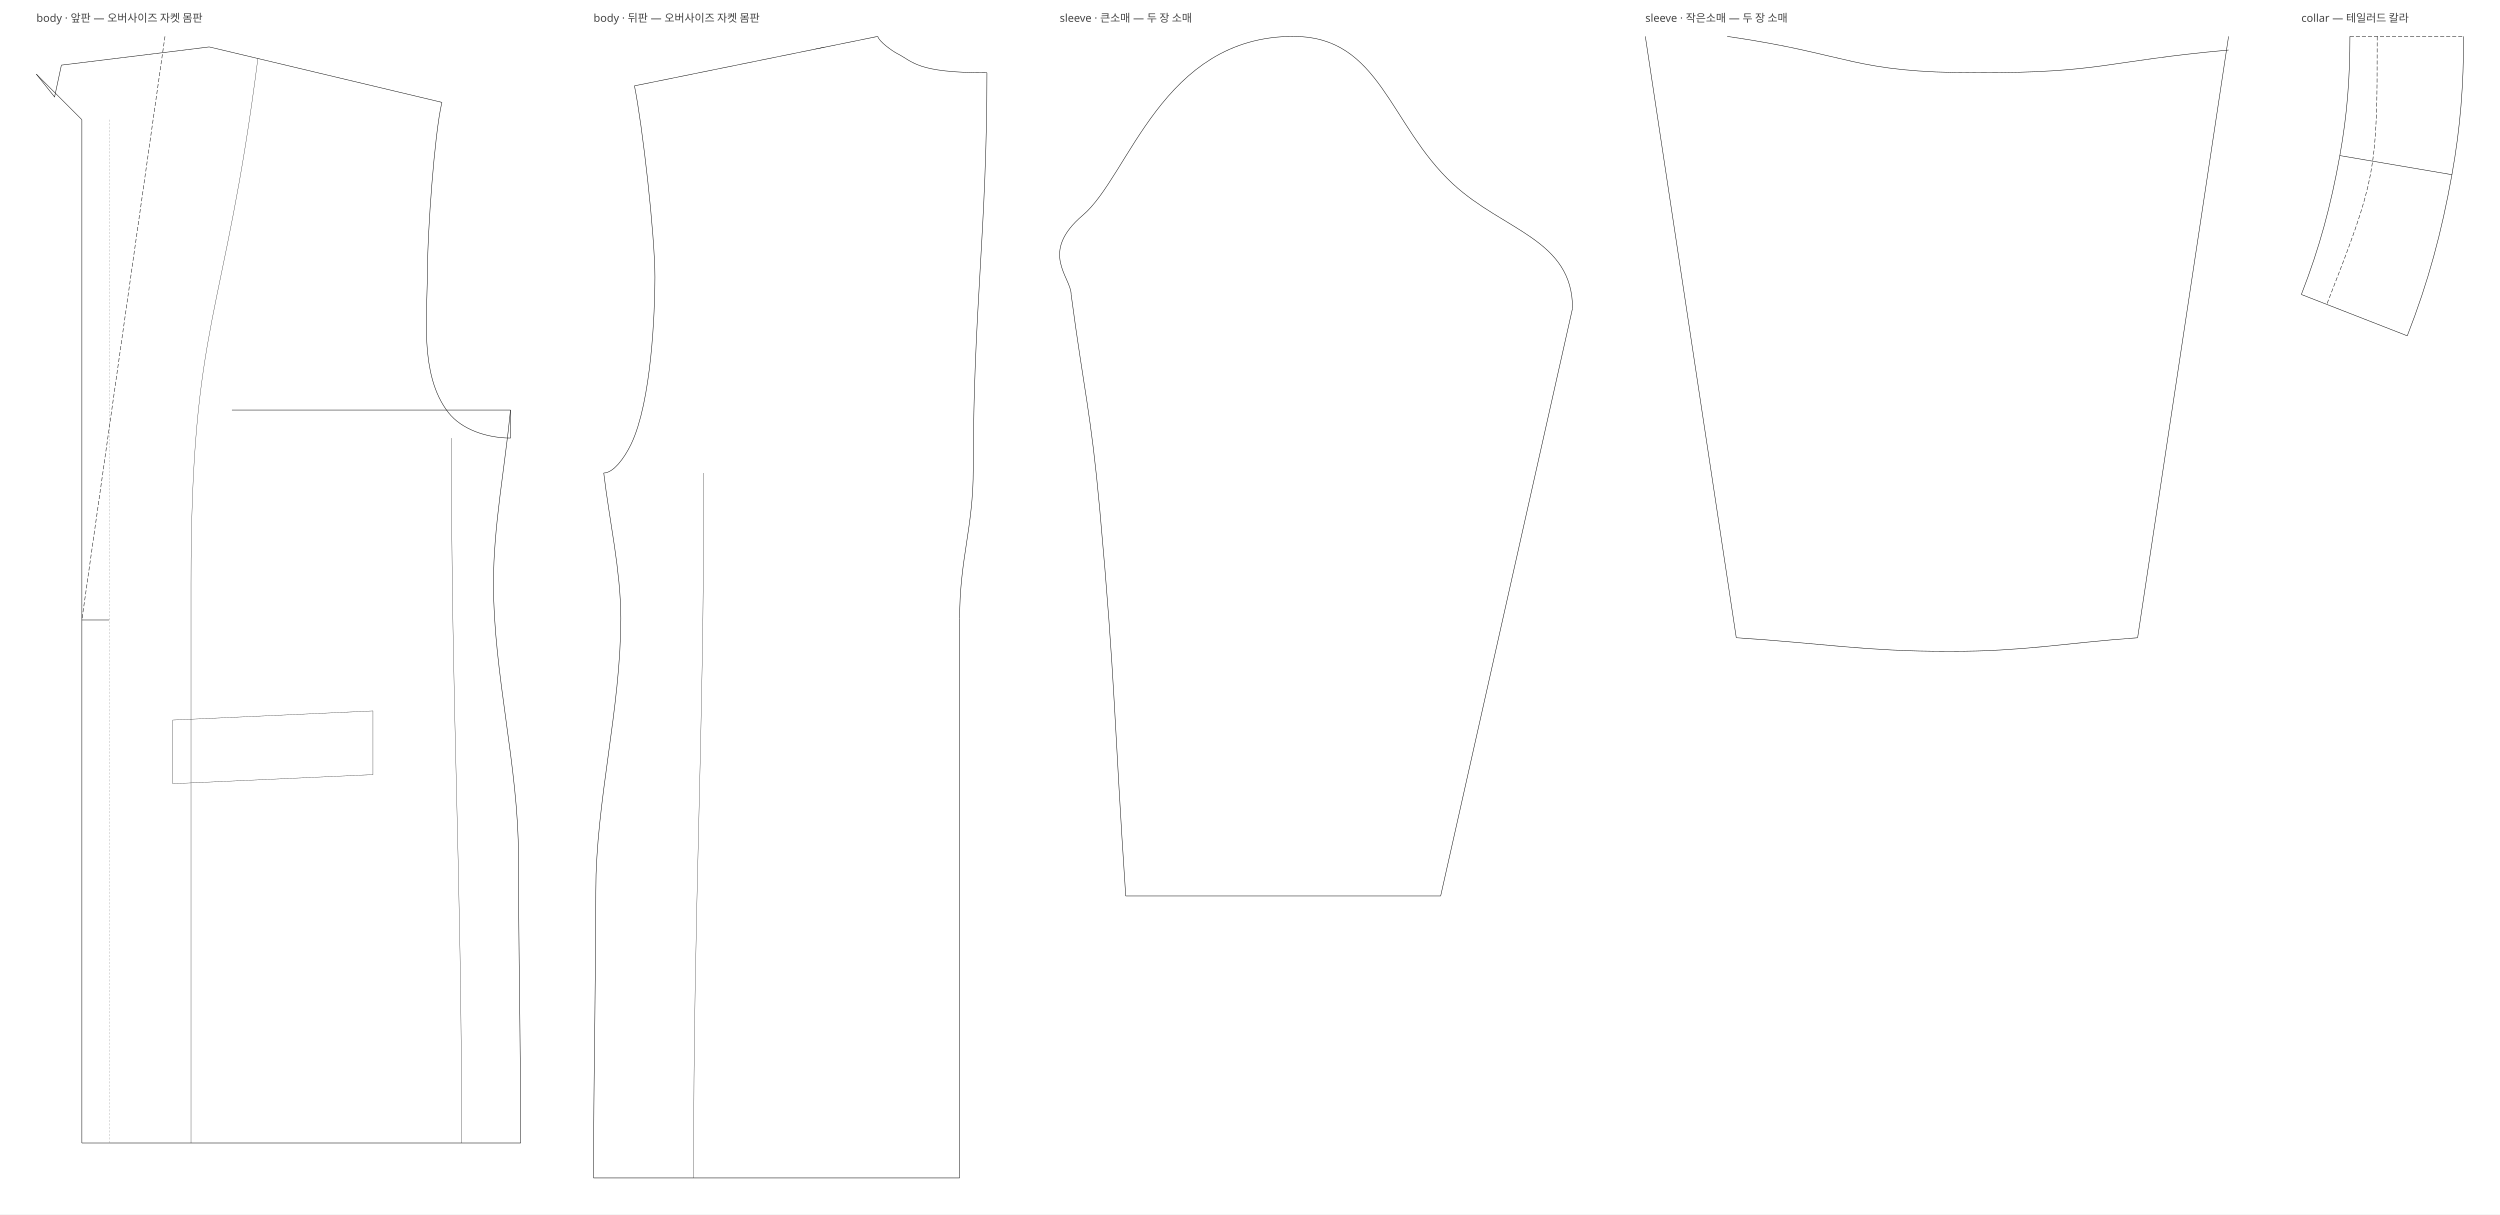
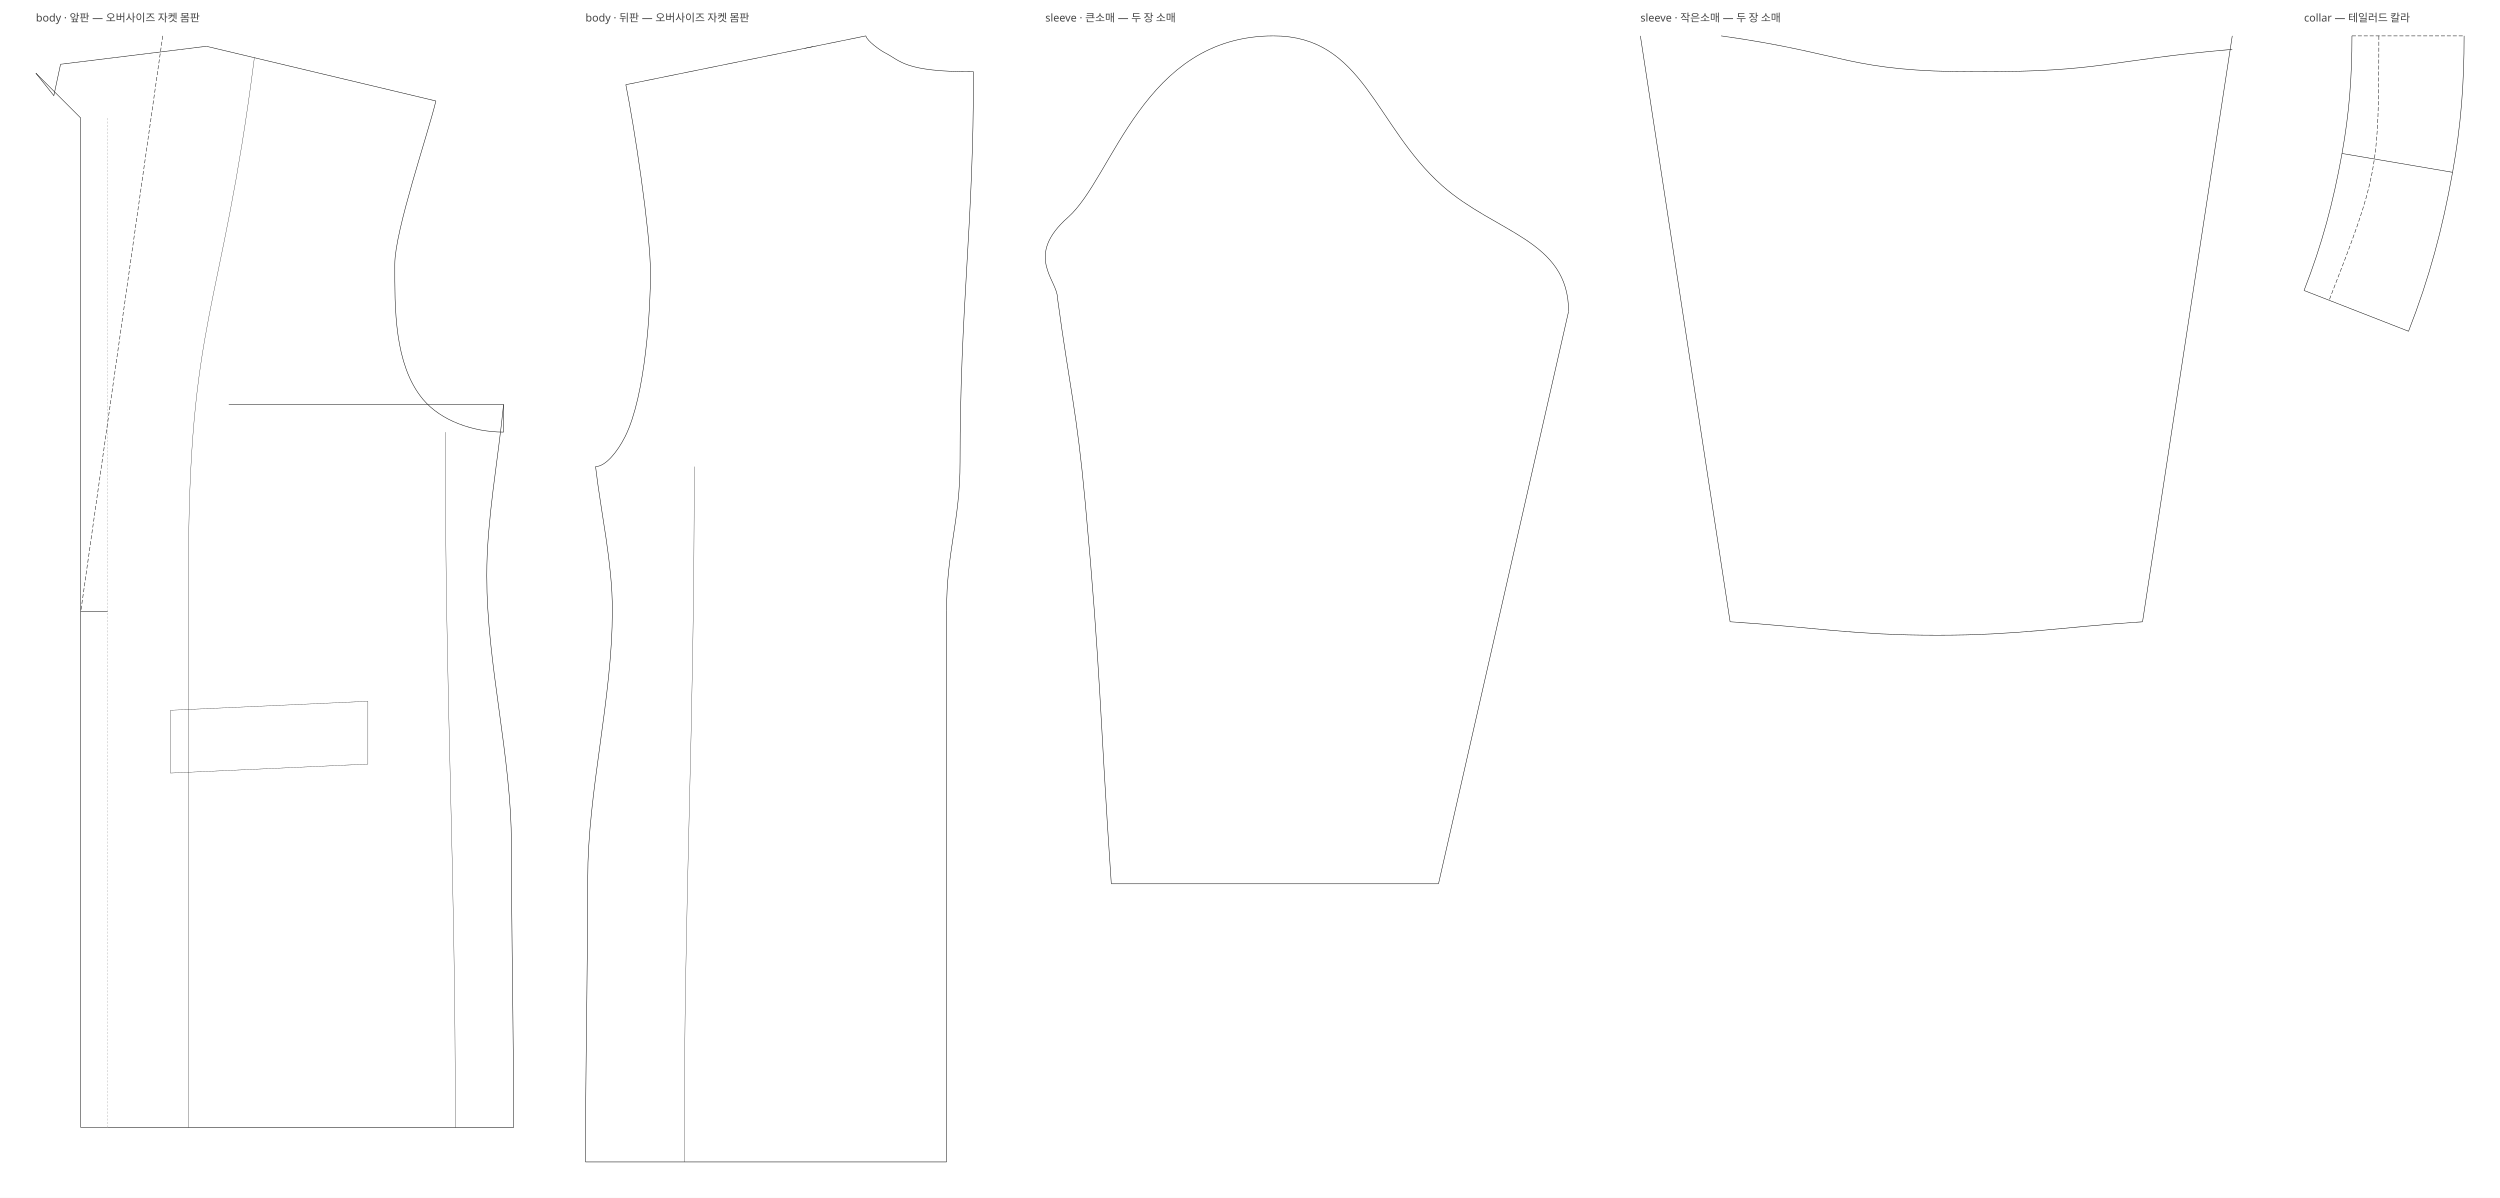
- <svg xmlns="http://www.w3.org/2000/svg" width="1745.255mm" height="847.725mm" viewBox="0 0 1745.255 847.725">
+ <svg xmlns="http://www.w3.org/2000/svg" width="1769.294mm" height="847.725mm" viewBox="0 0 1769.294 847.725">
  <rect width="100%" height="100%" fill="white" />
  <g id="body · 앞판">
    <g id="outline" fill="none" stroke="#111" stroke-width="0.35">
      <path d="M146.05 32.759L308.489 71.464" />
-       <path d="M308.489 71.464C303.111 94.036 298.45 163.845 298.45 187.049C298.45 218.682 292.326 261.494 313.043 288.041C322.266 299.86 339.996 305.809 356.394 305.809" />
+       <path d="M308.489 71.464C302.964 94.652 279.4 163.211 279.4 187.049C279.4 217.326 278.728 257.908 299.381 282.653C311.999 297.771 334.856 305.809 356.394 305.809" />
      <path d="M356.394 305.809L356.394 286.263" />
      <path d="M356.394 286.263C352.465 326.241 344.487 367.238 344.487 407.409C344.487 470.538 361.95 534.781 361.95 597.909C361.95 663.919 363.537 731.924 363.537 797.934" />
      <path d="M76.2 797.934C191.135 797.934 248.602 797.934 363.537 797.934" />
      <path d="M57.15 83.559L57.15 797.934" />
      <path d="M57.15 797.934L76.2 797.934" />
      <path d="M146.05 32.759L42.862 45.459" />
      <path d="M42.862 45.459L38.1 67.684L25.4 51.809" />
      <path d="M25.4 51.809L57.15 83.559" />
    </g>
    <g id="dart" fill="none" stroke="#111" stroke-width="0.35">
      <path d="M356.394 286.263L161.925 286.263L356.394 286.263" />
    </g>
    <g id="construction" fill="none" stroke="#888" stroke-width="0.21" stroke-dasharray="1.4,1.05">
      <path d="M76.2 83.559L76.2 797.934" />
    </g>
    <g id="mark" fill="none" stroke="#111" stroke-width="0.21">
      <path d="M120.65 502.659L260.35 496.309" />
      <path d="M120.65 502.659L120.65 547.109L260.35 540.759L260.35 496.309" />
      <path d="M180.024 40.854C156.687 224.132 133.35 222.652 133.35 407.409C133.35 563.619 133.35 641.724 133.35 797.934" />
      <path d="M315.119 305.809C315.119 502.68 322.262 601.063 322.262 797.934" />
    </g>
    <g id="notch" fill="none" stroke="#111" stroke-width="0.35">
      <path d="M76.2 432.809L57.15 432.809" />
    </g>
    <g id="fold" fill="none" stroke="#111" stroke-width="0.35" stroke-dasharray="2.8,1.4">
      <path d="M115.165 25.4L57.15 432.809" />
    </g>
    <text x="25.4" y="15.24" font-size="7.62" font-family="sans-serif" fill="#444">body · 앞판 — 오버사이즈 자켓 몸판</text>
  </g>
  <g id="body · 뒤판">
    <g id="outline" fill="none" stroke="#111" stroke-width="0.35">
      <path d="M612.775 25.4C613.492 28.927 623.034 35.706 626.245 37.33C637.697 43.12 639.572 50.8 688.975 50.8" />
-       <path d="M442.913 59.928C448.531 87.568 457.2 163.928 457.2 193.477C457.2 217.078 454.899 280.568 440.467 310.292C435.661 320.191 428.084 330.2 421.481 330.2" />
+       <path d="M442.913 59.928C448.547 87.645 460.375 163.846 460.375 193.477C460.375 216.866 457.113 279.787 442.379 309.029C437.025 319.656 428.621 330.2 421.481 330.2" />
      <path d="M688.975 50.8C688.975 161.356 679.45 216.469 679.45 327.025C679.45 369.108 669.925 389.717 669.925 431.8" />
      <path d="M669.925 431.8L669.925 822.325" />
      <path d="M612.775 25.4L442.913 59.928" />
      <path d="M421.481 330.2C425.41 363.728 433.387 398.043 433.387 431.8C433.387 494.929 415.925 559.171 415.925 622.3C415.925 688.31 414.337 756.315 414.337 822.325" />
      <path d="M669.925 822.325C567.69 822.325 516.572 822.325 414.337 822.325" />
    </g>
    <g id="mark" fill="none" stroke="#111" stroke-width="0.21">
      <path d="M575.439 32.989L569.216 34.254" />
      <path d="M491.331 330.2C491.331 527.071 484.188 625.454 484.188 822.325" />
    </g>
    <text x="414.337" y="15.24" font-size="7.62" font-family="sans-serif" fill="#444">body · 뒤판 — 오버사이즈 자켓 몸판</text>
  </g>
  <g id="sleeve · 큰소매">
    <g id="outline" fill="none" stroke="#111" stroke-width="0.35">
-       <path d="M747.776 205.667C747.776 193.276 725.019 176.471 755.966 150.2C788.309 122.744 810.995 25.4 902.981 25.4" />
-       <path d="M902.981 25.4C963.649 25.4 969.776 87.206 1014.306 128.41C1049.662 161.125 1097.799 167.022 1097.799 215.192" />
-       <path d="M1097.799 215.192C1090.584 247.346 1073.568 323.166 1066.289 355.6C1049.573 430.085 1039.52 474.885 1005.724 625.475" />
-       <path d="M747.776 205.667C756.757 273.137 761.581 287.814 767.733 355.6C778.735 476.82 777.712 504.031 785.876 625.475" />
-       <path d="M785.876 625.475L1005.724 625.475" />
+       <path d="M748.385 210.832C748.385 198.115 724.635 181.348 755.868 153.776C787.862 125.533 808.764 25.4 901.293 25.4" />
+       <path d="M901.293 25.4C965.127 25.4 972.892 88.977 1020.625 131.361C1058.376 164.883 1110.123 169.871 1110.123 220.357" />
+       <path d="M1110.123 220.357C1103.084 251.328 1086.486 324.359 1079.385 355.6C1062.456 430.085 1052.274 474.885 1018.048 625.475" />
+       <path d="M748.385 210.832C757.229 275.978 762.022 290.133 768.037 355.6C779.176 476.817 778.184 504.031 786.485 625.475" />
+       <path d="M786.485 625.475L1018.048 625.475" />
    </g>
    <text x="739.775" y="15.24" font-size="7.62" font-family="sans-serif" fill="#444">sleeve · 큰소매 — 두 장 소매</text>
  </g>
  <g id="sleeve · 작은소매">
    <g id="outline" fill="none" stroke="#111" stroke-width="0.35">
-       <path d="M1148.599 25.4L1212.099 445.208" />
-       <path d="M1555.773 25.4L1492.273 445.208" />
-       <path d="M1212.099 445.208C1271.641 449.018 1301.29 454.733 1360.954 454.733C1413.62 454.733 1439.745 449.018 1492.273 445.208" />
-       <path d="M1555.773 34.925C1468.267 42.863 1468.626 50.8 1380.761 50.8C1292.338 50.8 1293.255 38.1 1205.749 25.4" />
+       <path d="M1160.923 25.4L1224.423 440.043" />
+       <path d="M1579.812 25.4L1516.312 440.043" />
+       <path d="M1224.423 440.043C1283.046 443.853 1312.234 449.568 1370.981 449.568C1429.238 449.568 1458.179 443.853 1516.312 440.043" />
+       <path d="M1579.812 34.925C1489.377 42.863 1489.725 50.8 1398.942 50.8C1307.621 50.8 1308.508 38.1 1218.073 25.4" />
    </g>
-     <text x="1148.599" y="15.24" font-size="7.62" font-family="sans-serif" fill="#444">sleeve · 작은소매 — 두 장 소매</text>
+     <text x="1160.923" y="15.24" font-size="7.62" font-family="sans-serif" fill="#444">sleeve · 작은소매 — 두 장 소매</text>
  </g>
  <g id="collar">
    <g id="outline" fill="none" stroke="#111" stroke-width="0.35">
-       <path d="M1640.48 25.4C1640.48 54.633 1638.601 79.852 1633.444 108.627C1627.231 143.291 1619.373 172.782 1606.573 205.59" />
-       <path d="M1719.855 25.4C1719.855 59.314 1717.675 88.571 1711.692 121.953C1704.485 162.167 1695.369 196.381 1680.519 234.441" />
-       <path d="M1606.573 205.59L1680.519 234.441" />
+       <path d="M1664.519 25.4C1664.519 54.633 1662.64 79.852 1657.483 108.627C1651.27 143.291 1643.412 172.782 1630.612 205.59" />
+       <path d="M1743.894 25.4C1743.894 59.314 1741.714 88.571 1735.731 121.953C1728.524 162.167 1719.407 196.381 1704.557 234.441" />
+       <path d="M1630.612 205.59L1704.557 234.441" />
    </g>
    <g id="notch" fill="none" stroke="#111" stroke-width="0.35">
-       <path d="M1633.444 108.627L1711.692 121.953" />
+       <path d="M1657.483 108.627L1735.731 121.953" />
    </g>
    <g id="fold" fill="none" stroke="#111" stroke-width="0.35" stroke-dasharray="2.8,1.4">
-       <path d="M1640.48 25.4L1719.855 25.4" />
-       <path d="M1659.53 25.4C1659.53 120.599 1658.923 123.826 1624.32 212.514" />
+       <path d="M1664.519 25.4L1743.894 25.4" />
+       <path d="M1683.569 25.4C1683.569 120.599 1682.961 123.826 1648.359 212.514" />
    </g>
-     <text x="1606.573" y="15.24" font-size="7.62" font-family="sans-serif" fill="#444">collar — 테일러드 칼라</text>
+     <text x="1630.612" y="15.24" font-size="7.62" font-family="sans-serif" fill="#444">collar — 테일러드 칼라</text>
  </g>
</svg>
